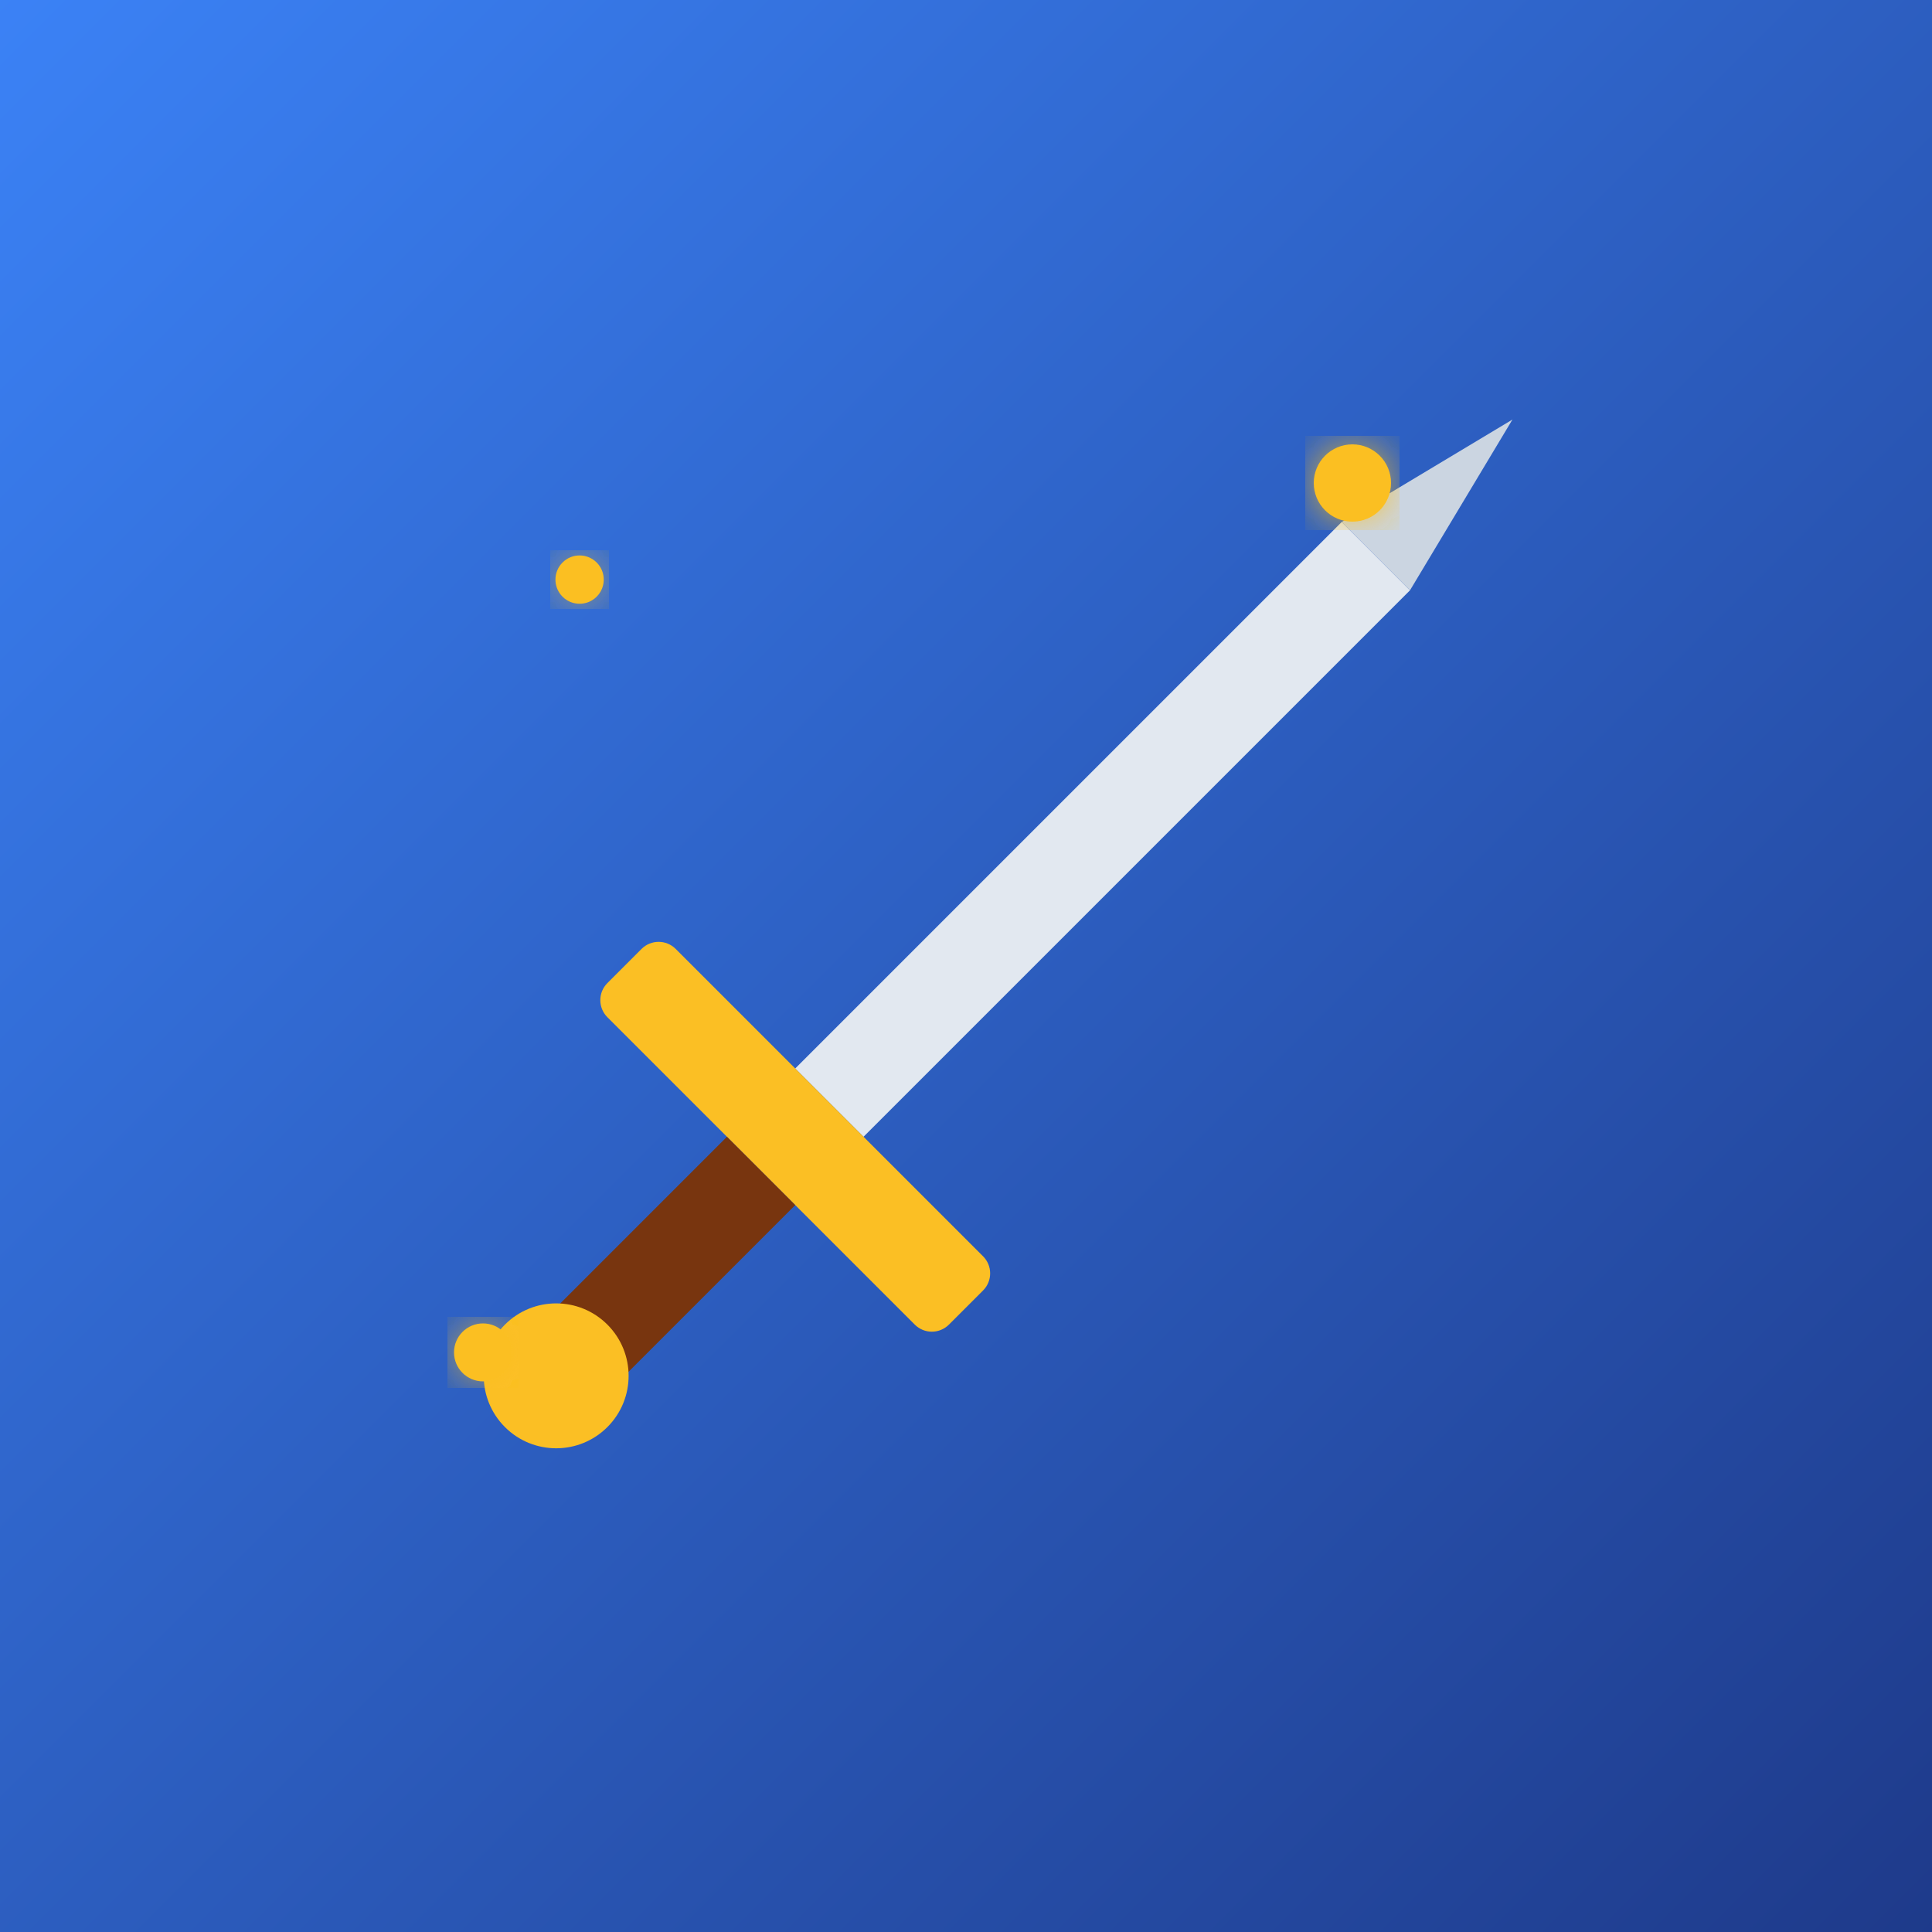
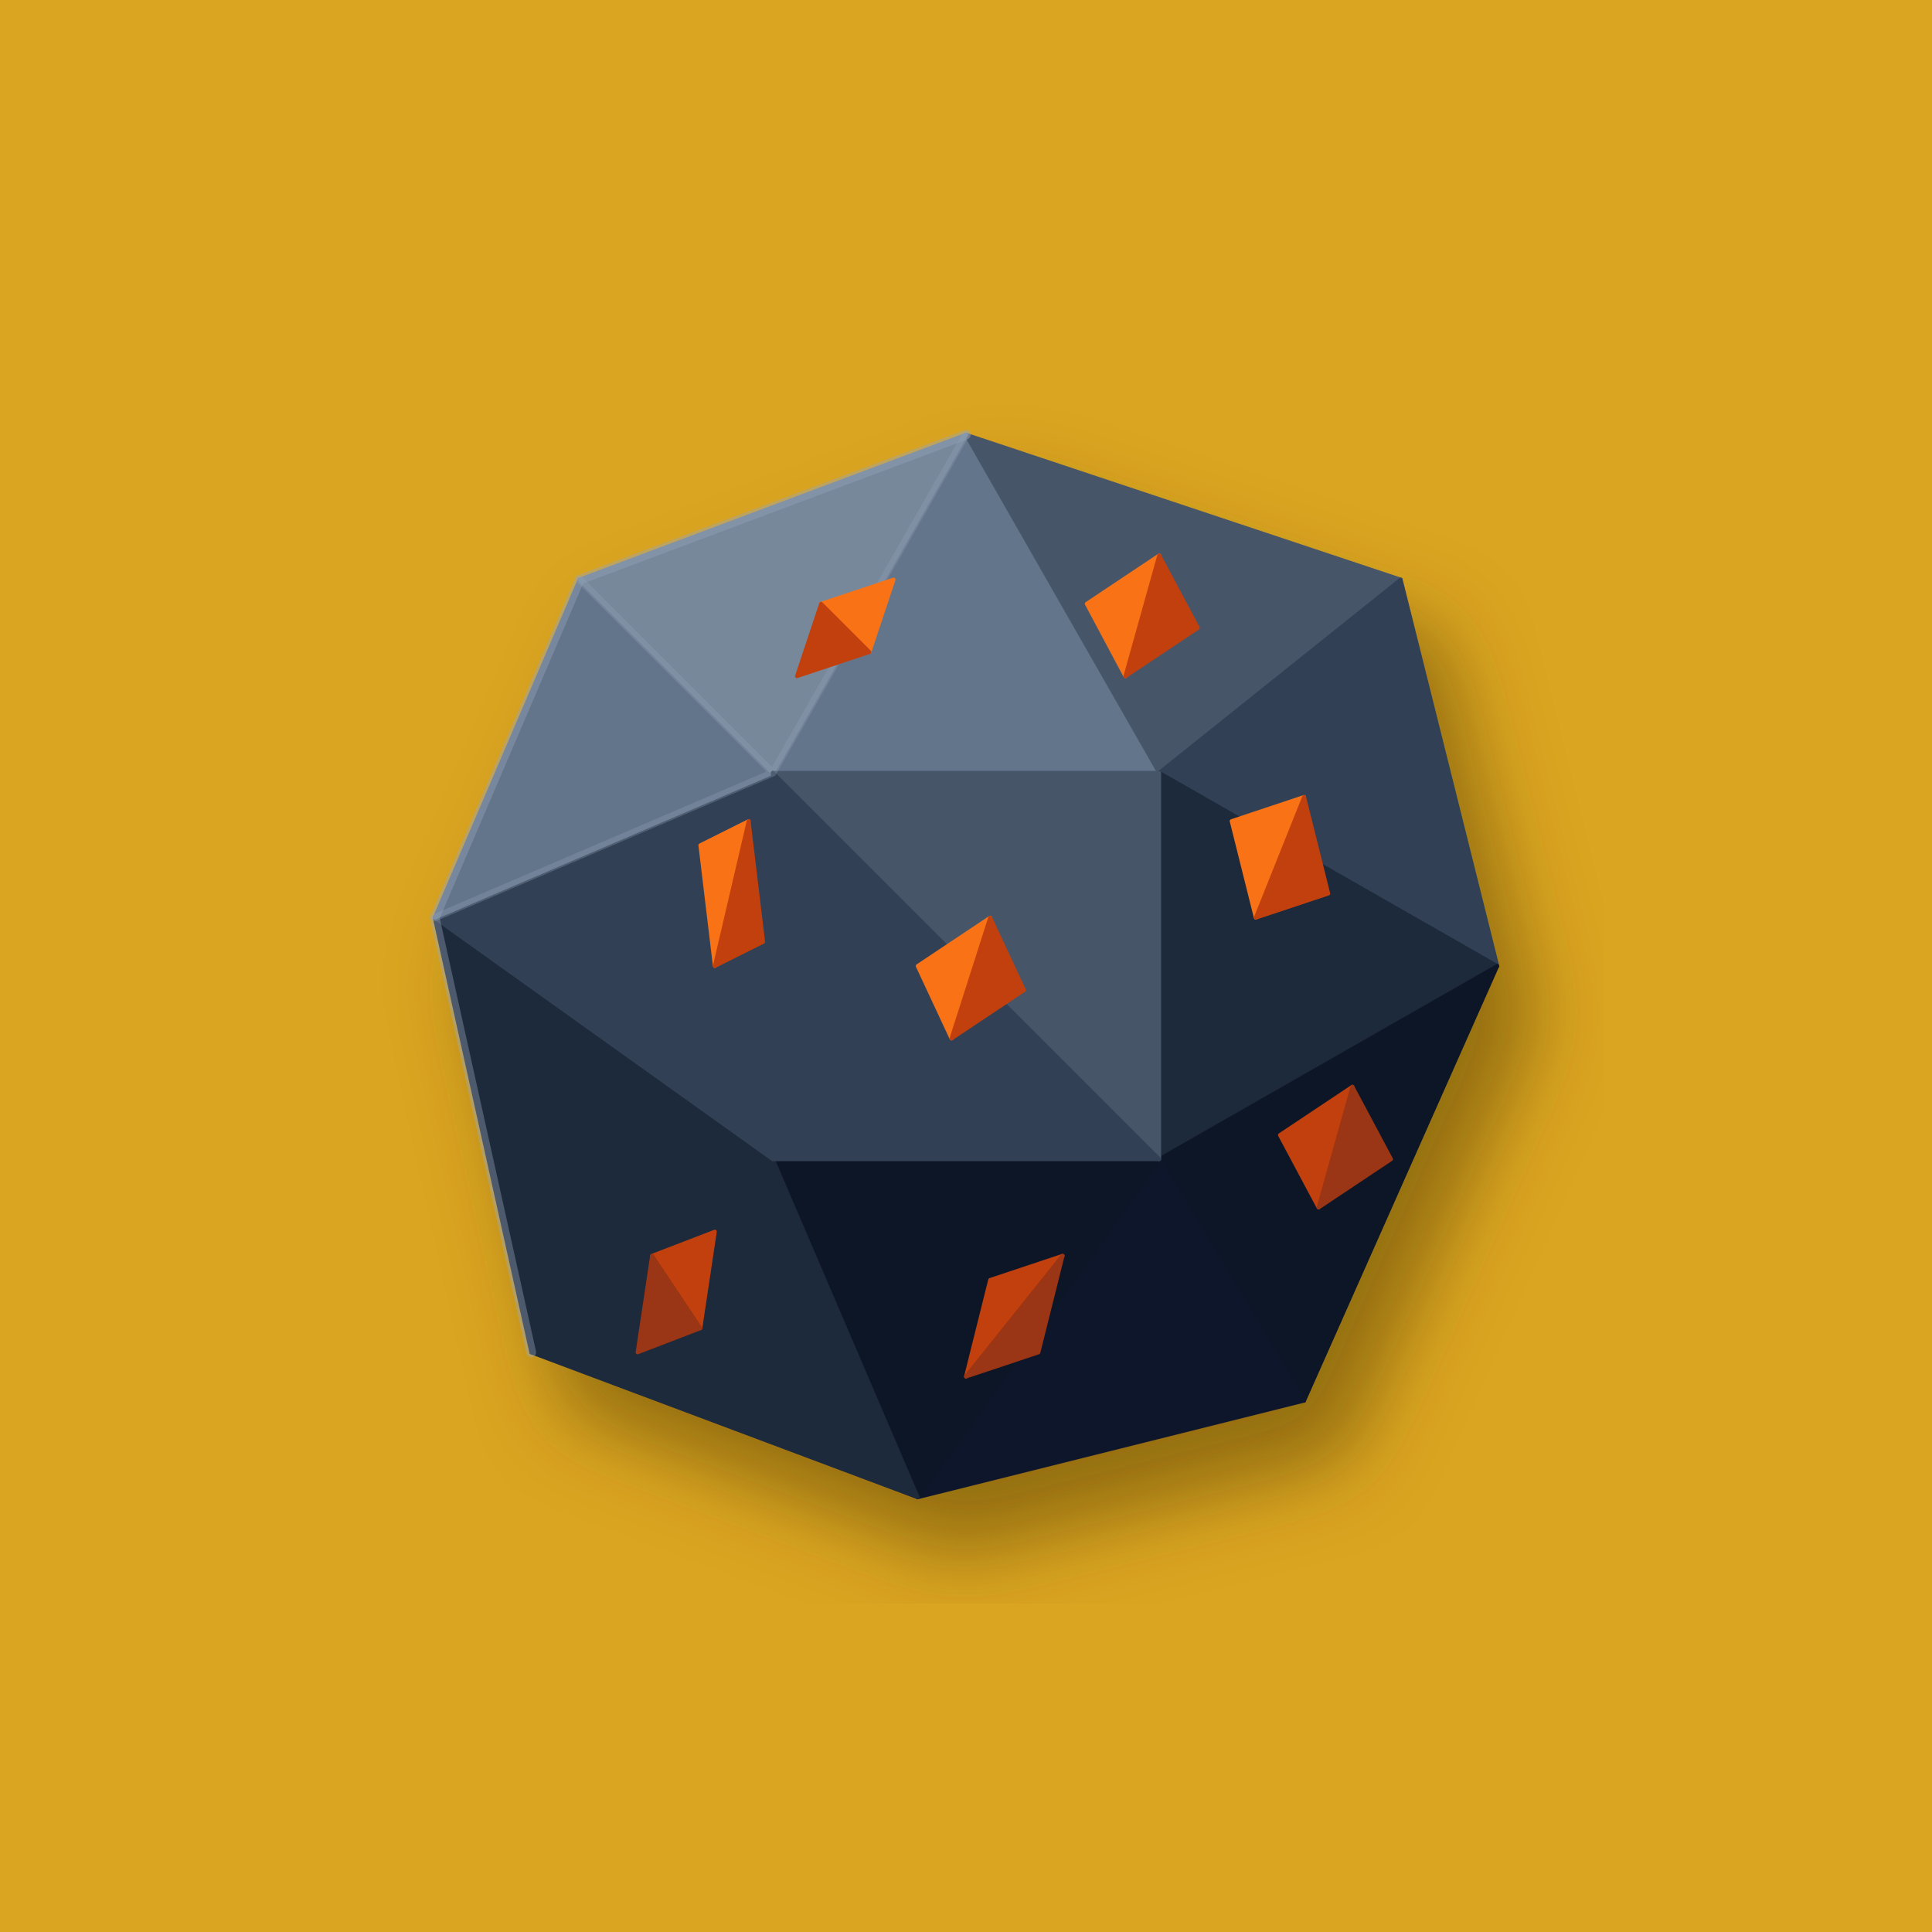
- <svg xmlns="http://www.w3.org/2000/svg" viewBox="0 0 400 400">
+ <svg xmlns="http://www.w3.org/2000/svg" viewBox="0 0 400 400" width="100%" height="100%">
  <defs>
-     <linearGradient id="bgClicker" x1="0%" y1="0%" x2="100%" y2="100%">
-       <stop offset="0%" stop-color="#3b82f6" />
-       <stop offset="100%" stop-color="#1e3a8a" />
-     </linearGradient>
-     <filter id="glow">
-       <feGaussianBlur stdDeviation="5" result="coloredBlur" />
-       <feMerge>
-         <feMergeNode in="coloredBlur" />
-         <feMergeNode in="SourceGraphic" />
-       </feMerge>
+     <filter id="rockShadow" x="-10%" y="-10%" width="120%" height="120%">
+       <feDropShadow dx="8" dy="12" stdDeviation="8" flood-color="#4f3803" flood-opacity="0.5" />
    </filter>
  </defs>
-   <rect width="400" height="400" fill="url(#bgClicker)" />
-   <g transform="translate(200, 200) rotate(45) translate(-200, -200)">
-     <rect x="190" y="80" width="20" height="160" fill="#e2e8f0" />
-     <polygon points="190,80 200,40 210,80" fill="#cbd5e1" />
-     <rect x="150" y="240" width="100" height="20" rx="5" fill="#fbbf24" />
-     <rect x="190" y="260" width="20" height="60" fill="#78350f" />
-     <circle cx="200" cy="320" r="15" fill="#fbbf24" />
+   <rect width="400" height="400" fill="goldenrod" />
+   <g filter="url(#rockShadow)">
+     <polygon points="200,90 240,160 160,160" fill="#64748b" stroke="#64748b" stroke-width="0.8" stroke-linejoin="round" />
+     <polygon points="200,90 290,120 240,160" fill="#475569" stroke="#475569" stroke-width="0.8" stroke-linejoin="round" />
+     <polygon points="290,120 310,200 240,160" fill="#334155" stroke="#334155" stroke-width="0.8" stroke-linejoin="round" />
+     <polygon points="310,200 240,240 240,160" fill="#1e293b" stroke="#1e293b" stroke-width="0.8" stroke-linejoin="round" />
+     <polygon points="310,200 270,290 240,240" fill="#111827" stroke="#111827" stroke-width="0.8" stroke-linejoin="round" />
+     <polygon points="270,290 190,310 240,240" fill="#0f172a" stroke="#0f172a" stroke-width="0.8" stroke-linejoin="round" />
+     <polygon points="190,310 160,240 240,240" fill="#111827" stroke="#111827" stroke-width="0.8" stroke-linejoin="round" />
+     <polygon points="190,310 110,280 160,240" fill="#1e293b" stroke="#1e293b" stroke-width="0.8" stroke-linejoin="round" />
+     <polygon points="110,280 90,190 160,240" fill="#1e293b" stroke="#1e293b" stroke-width="0.8" stroke-linejoin="round" />
+     <polygon points="90,190 160,160 160,240" fill="#334155" stroke="#334155" stroke-width="0.8" stroke-linejoin="round" />
+     <polygon points="90,190 120,120 160,160" fill="#64748b" stroke="#64748b" stroke-width="0.8" stroke-linejoin="round" />
+     <polygon points="120,120 200,90 160,160" fill="#78889b" stroke="#78889b" stroke-width="0.8" stroke-linejoin="round" />
+     <polygon points="160,160 240,160 240,240" fill="#475569" stroke="#475569" stroke-width="0.8" stroke-linejoin="round" />
+     <polygon points="160,160 240,240 160,240" fill="#334155" stroke="#334155" stroke-width="0.8" stroke-linejoin="round" />
+     <path d="M 200,90 L 120,120 L 90,190 L 110,280" stroke="#94a3b8" stroke-width="2" stroke-linecap="round" fill="none" opacity="0.4" />
+     <path d="M 160,160 L 200,90 M 160,160 L 120,120 M 160,160 L 90,190" stroke="#94a3b8" stroke-width="1.5" stroke-linecap="round" fill="none" opacity="0.3" />
+     <g stroke-linejoin="round" stroke-linecap="round">
+       <polygon points="145,175 155,170 148,200" fill="#f97316" stroke="#f97316" stroke-width="0.8" />
+       <polygon points="155,170 158,195 148,200" fill="#c2410c" stroke="#c2410c" stroke-width="0.8" />
+       <polygon points="255,170 270,165 260,190" fill="#f97316" stroke="#f97316" stroke-width="0.8" />
+       <polygon points="270,165 275,185 260,190" fill="#c2410c" stroke="#c2410c" stroke-width="0.8" />
+       <polygon points="205,265 220,260 200,285" fill="#c2410c" stroke="#c2410c" stroke-width="0.8" />
+       <polygon points="220,260 215,280 200,285" fill="#9a3412" stroke="#9a3412" stroke-width="0.8" />
+       <polygon points="170,125 185,120 180,135" fill="#f97316" stroke="#f97316" stroke-width="0.8" />
+       <polygon points="170,125 180,135 165,140" fill="#c2410c" stroke="#c2410c" stroke-width="0.8" />
+       <polygon points="135,260 148,255 145,275" fill="#c2410c" stroke="#c2410c" stroke-width="0.8" />
+       <polygon points="135,260 145,275 132,280" fill="#9a3412" stroke="#9a3412" stroke-width="0.8" />
+       <polygon points="225,125 240,115 233,140" fill="#f97316" stroke="#f97316" stroke-width="0.8" />
+       <polygon points="240,115 248,130 233,140" fill="#c2410c" stroke="#c2410c" stroke-width="0.8" />
+       <polygon points="265,235 280,225 273,250" fill="#c2410c" stroke="#c2410c" stroke-width="0.8" />
+       <polygon points="280,225 288,240 273,250" fill="#9a3412" stroke="#9a3412" stroke-width="0.8" />
+       <polygon points="190,200 205,190 197,215" fill="#f97316" stroke="#f97316" stroke-width="0.8" />
+       <polygon points="205,190 212,205 197,215" fill="#c2410c" stroke="#c2410c" stroke-width="0.8" />
+     </g>
  </g>
-   <circle cx="120" cy="120" r="5" fill="#fbbf24" filter="url(#glow)" />
-   <circle cx="280" cy="100" r="8" fill="#fbbf24" filter="url(#glow)" />
-   <circle cx="100" cy="280" r="6" fill="#fbbf24" filter="url(#glow)" />
</svg>
